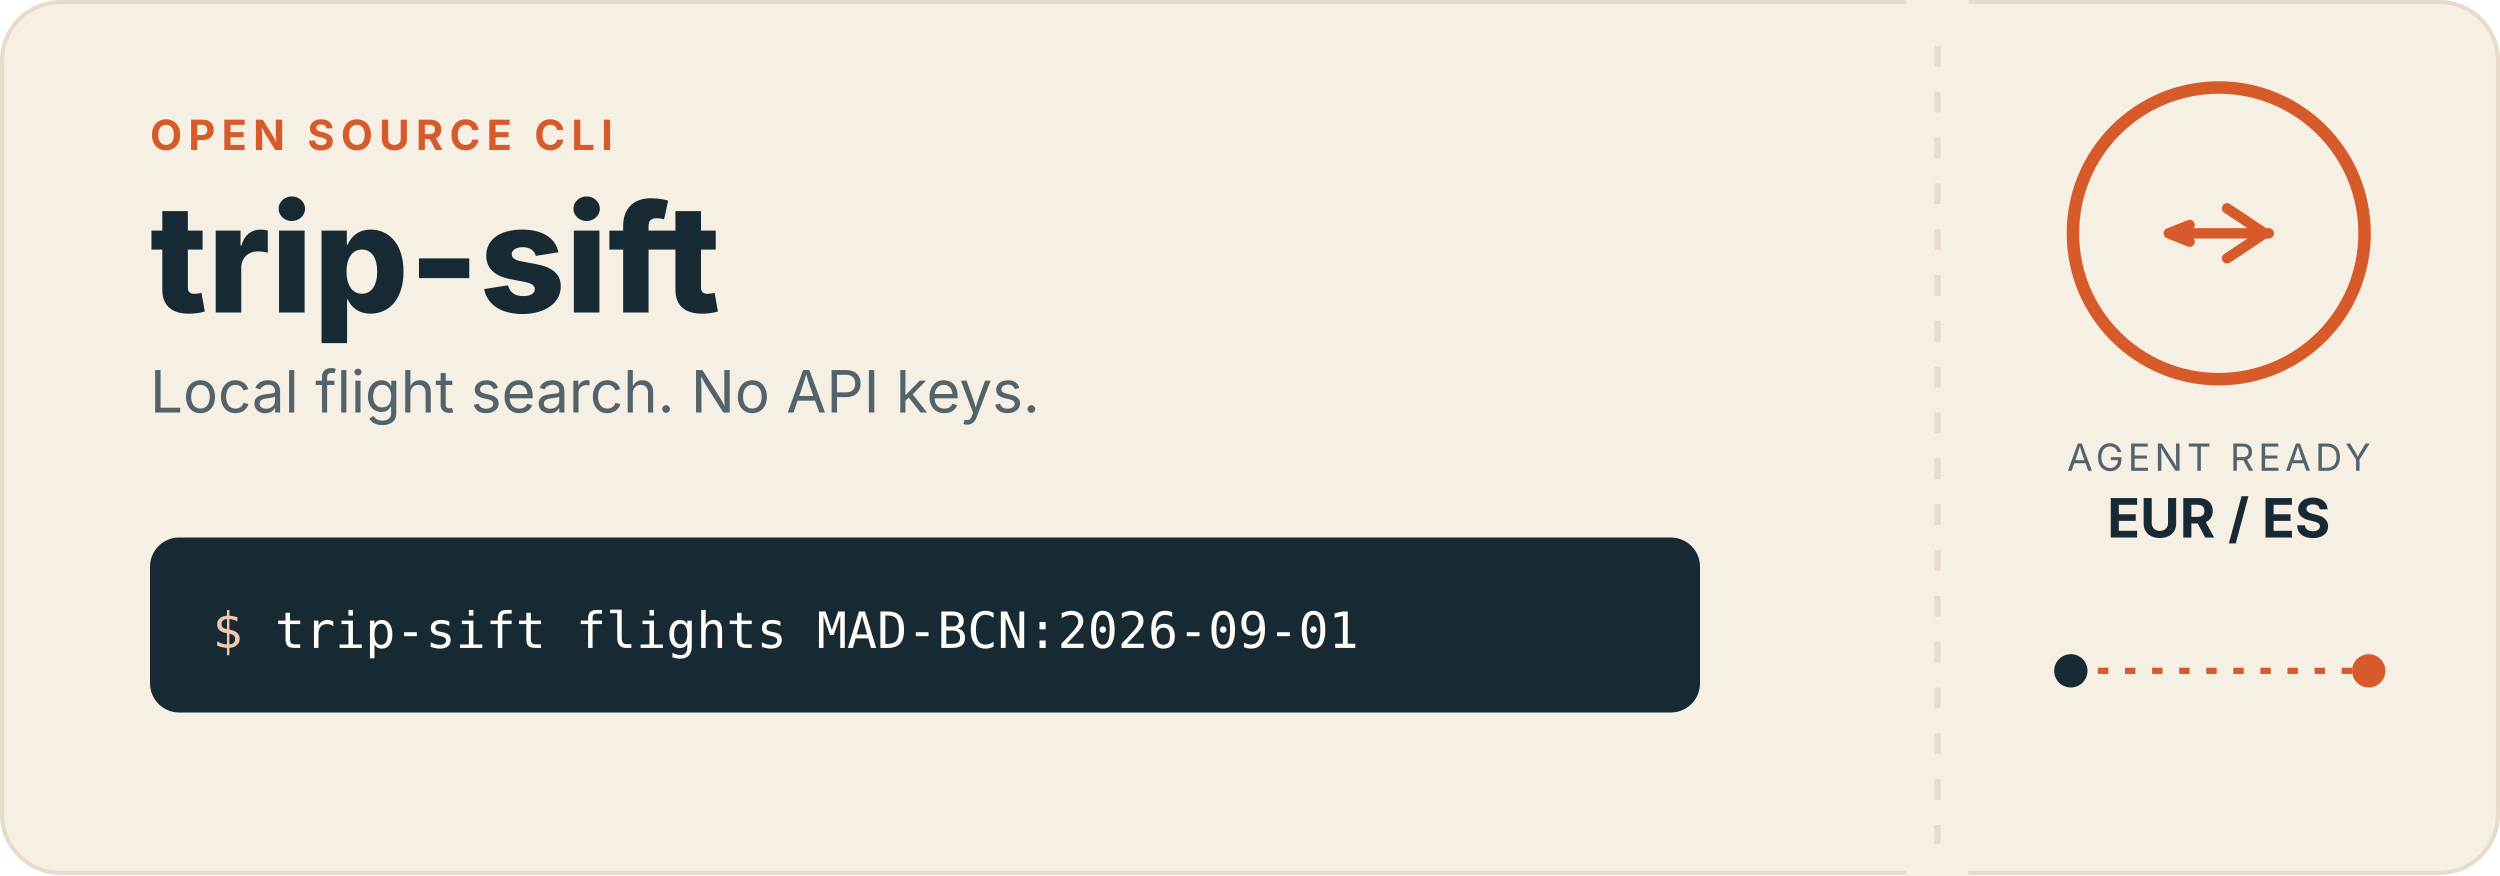
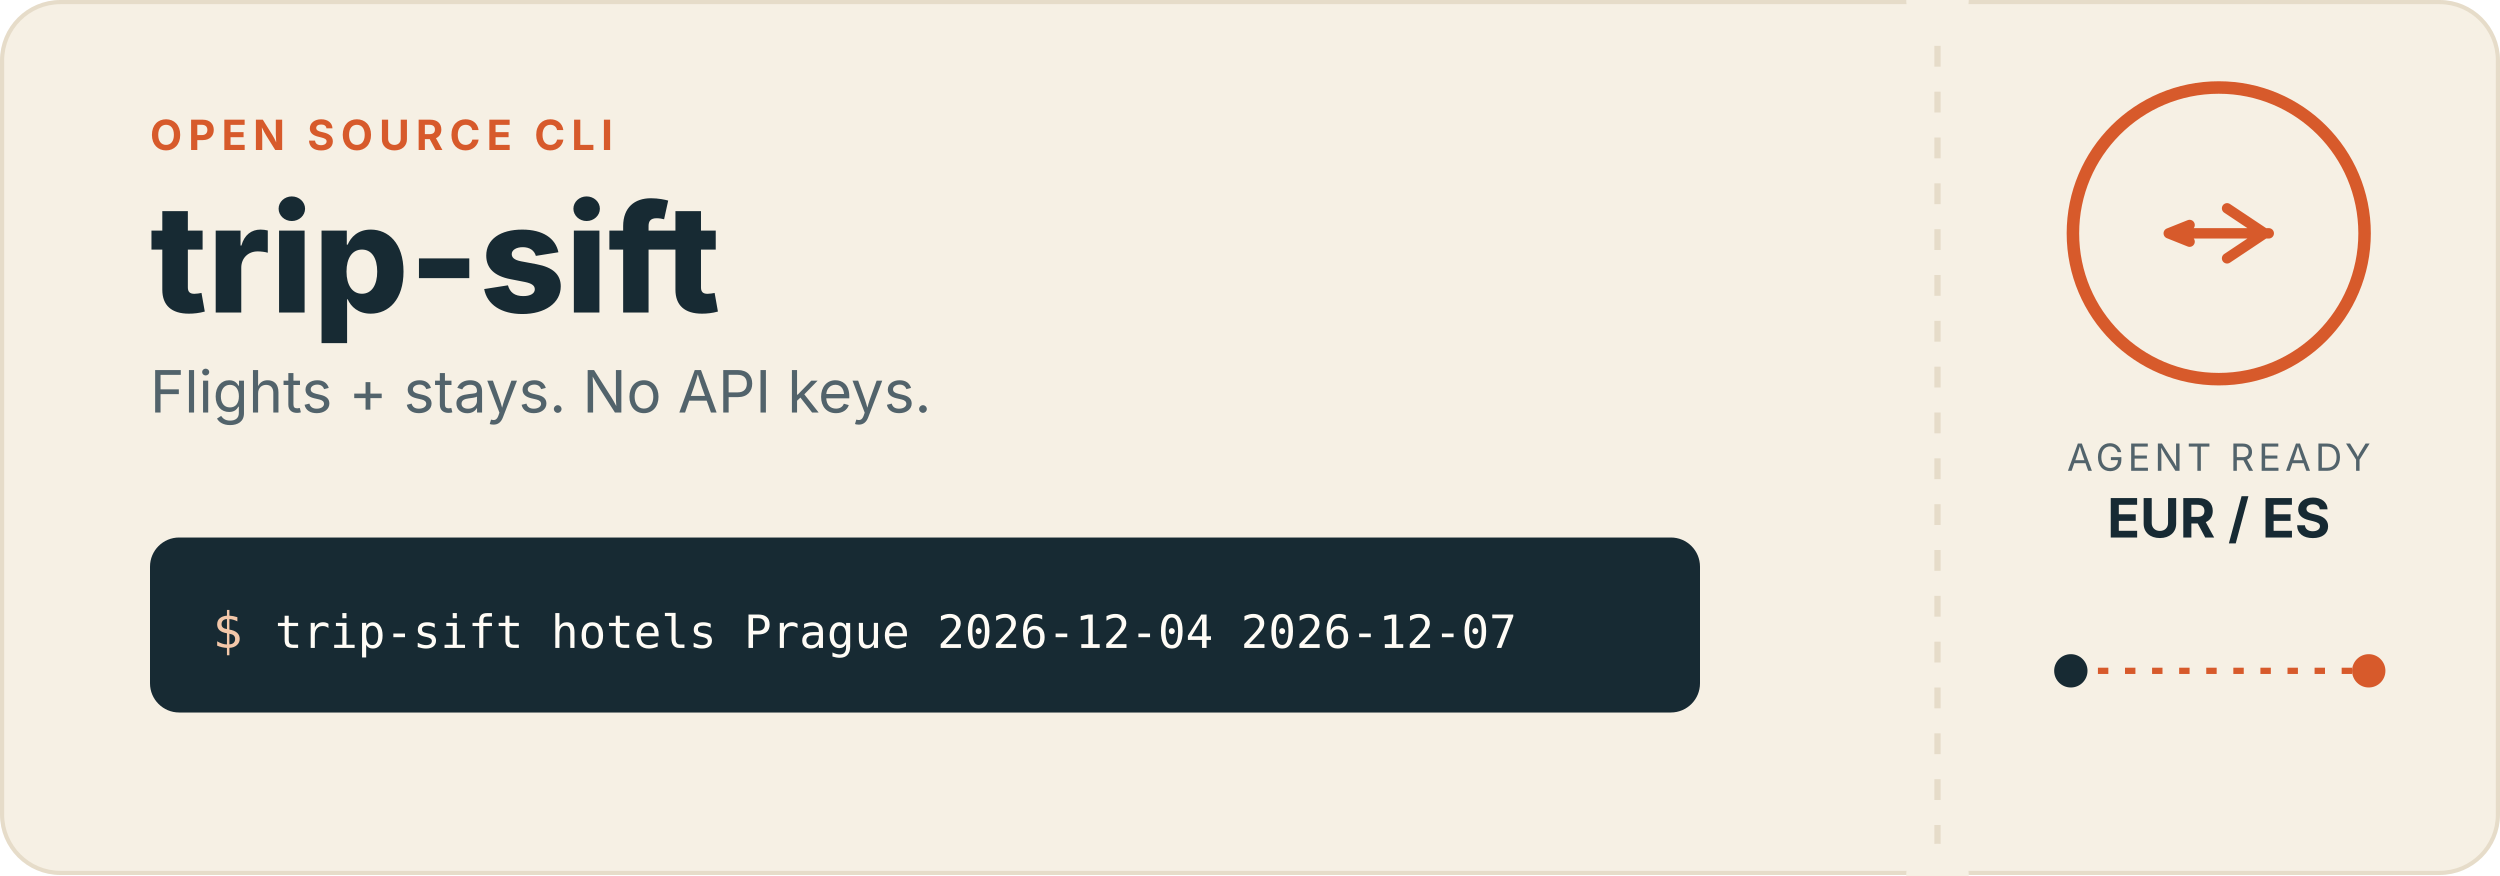
<svg xmlns="http://www.w3.org/2000/svg" width="1200" height="420" viewBox="0 0 1200 420" role="img" font-family="system-ui, -apple-system, Segoe UI, sans-serif">
  <rect x="1" y="1" width="1198" height="418" rx="28" fill="#F6F0E4" stroke="#E6DCC9" stroke-width="2" />
  <path d="M930 0V420" stroke="#E6DCC9" stroke-width="3" stroke-dasharray="10 12" />
  <circle cx="930" cy="0" r="15" fill="#F6F0E4" />
  <circle cx="930" cy="420" r="15" fill="#F6F0E4" />
  <text x="72" y="72" fill="#D75A2B" font-size="20" font-weight="700" letter-spacing="3">OPEN SOURCE CLI</text>
  <text x="72" y="150" fill="#172A33" font-size="72" font-weight="800">trip-sift</text>
-   <text x="72" y="198" fill="#52636B" font-size="28">Local flight search. No API keys.</text>
+   <text x="72" y="198" fill="#52636B" font-size="28">Flights + stays. No API keys.</text>
  <rect x="72" y="258" width="744" height="84" rx="14" fill="#172A33" />
  <text x="102" y="311" fill="#F3C7A9" font-size="24" font-family="ui-monospace, SFMono-Regular, Menlo, monospace">$</text>
-   <text x="132" y="311" fill="#FFFCF6" font-size="24" font-family="ui-monospace, SFMono-Regular, Menlo, monospace">trip-sift flights MAD-BCN:2026-09-01</text>
+   <text x="132" y="311" fill="#FFFCF6" font-size="22" font-family="ui-monospace, SFMono-Regular, Menlo, monospace">trip-sift hotels Prague 2026-12-04 2026-12-07</text>
  <circle cx="1065" cy="112" r="70" fill="none" stroke="#D75A2B" stroke-width="6" />
  <path d="M1045 112h44M1069 100l18 12-18 12M1051 108l-10 4 10 4" fill="none" stroke="#D75A2B" stroke-width="5" stroke-linecap="round" stroke-linejoin="round" />
  <text x="1065" y="226" fill="#52636B" font-size="18" letter-spacing="2" text-anchor="middle">AGENT READY</text>
  <text x="1065" y="258" fill="#172A33" font-size="26" font-weight="700" text-anchor="middle">EUR / ES</text>
  <path d="M994 322H1137" stroke="#D75A2B" stroke-width="3" stroke-dasharray="5 8" />
  <circle cx="994" cy="322" r="8" fill="#172A33" />
  <circle cx="1137" cy="322" r="8" fill="#D75A2B" />
</svg>
